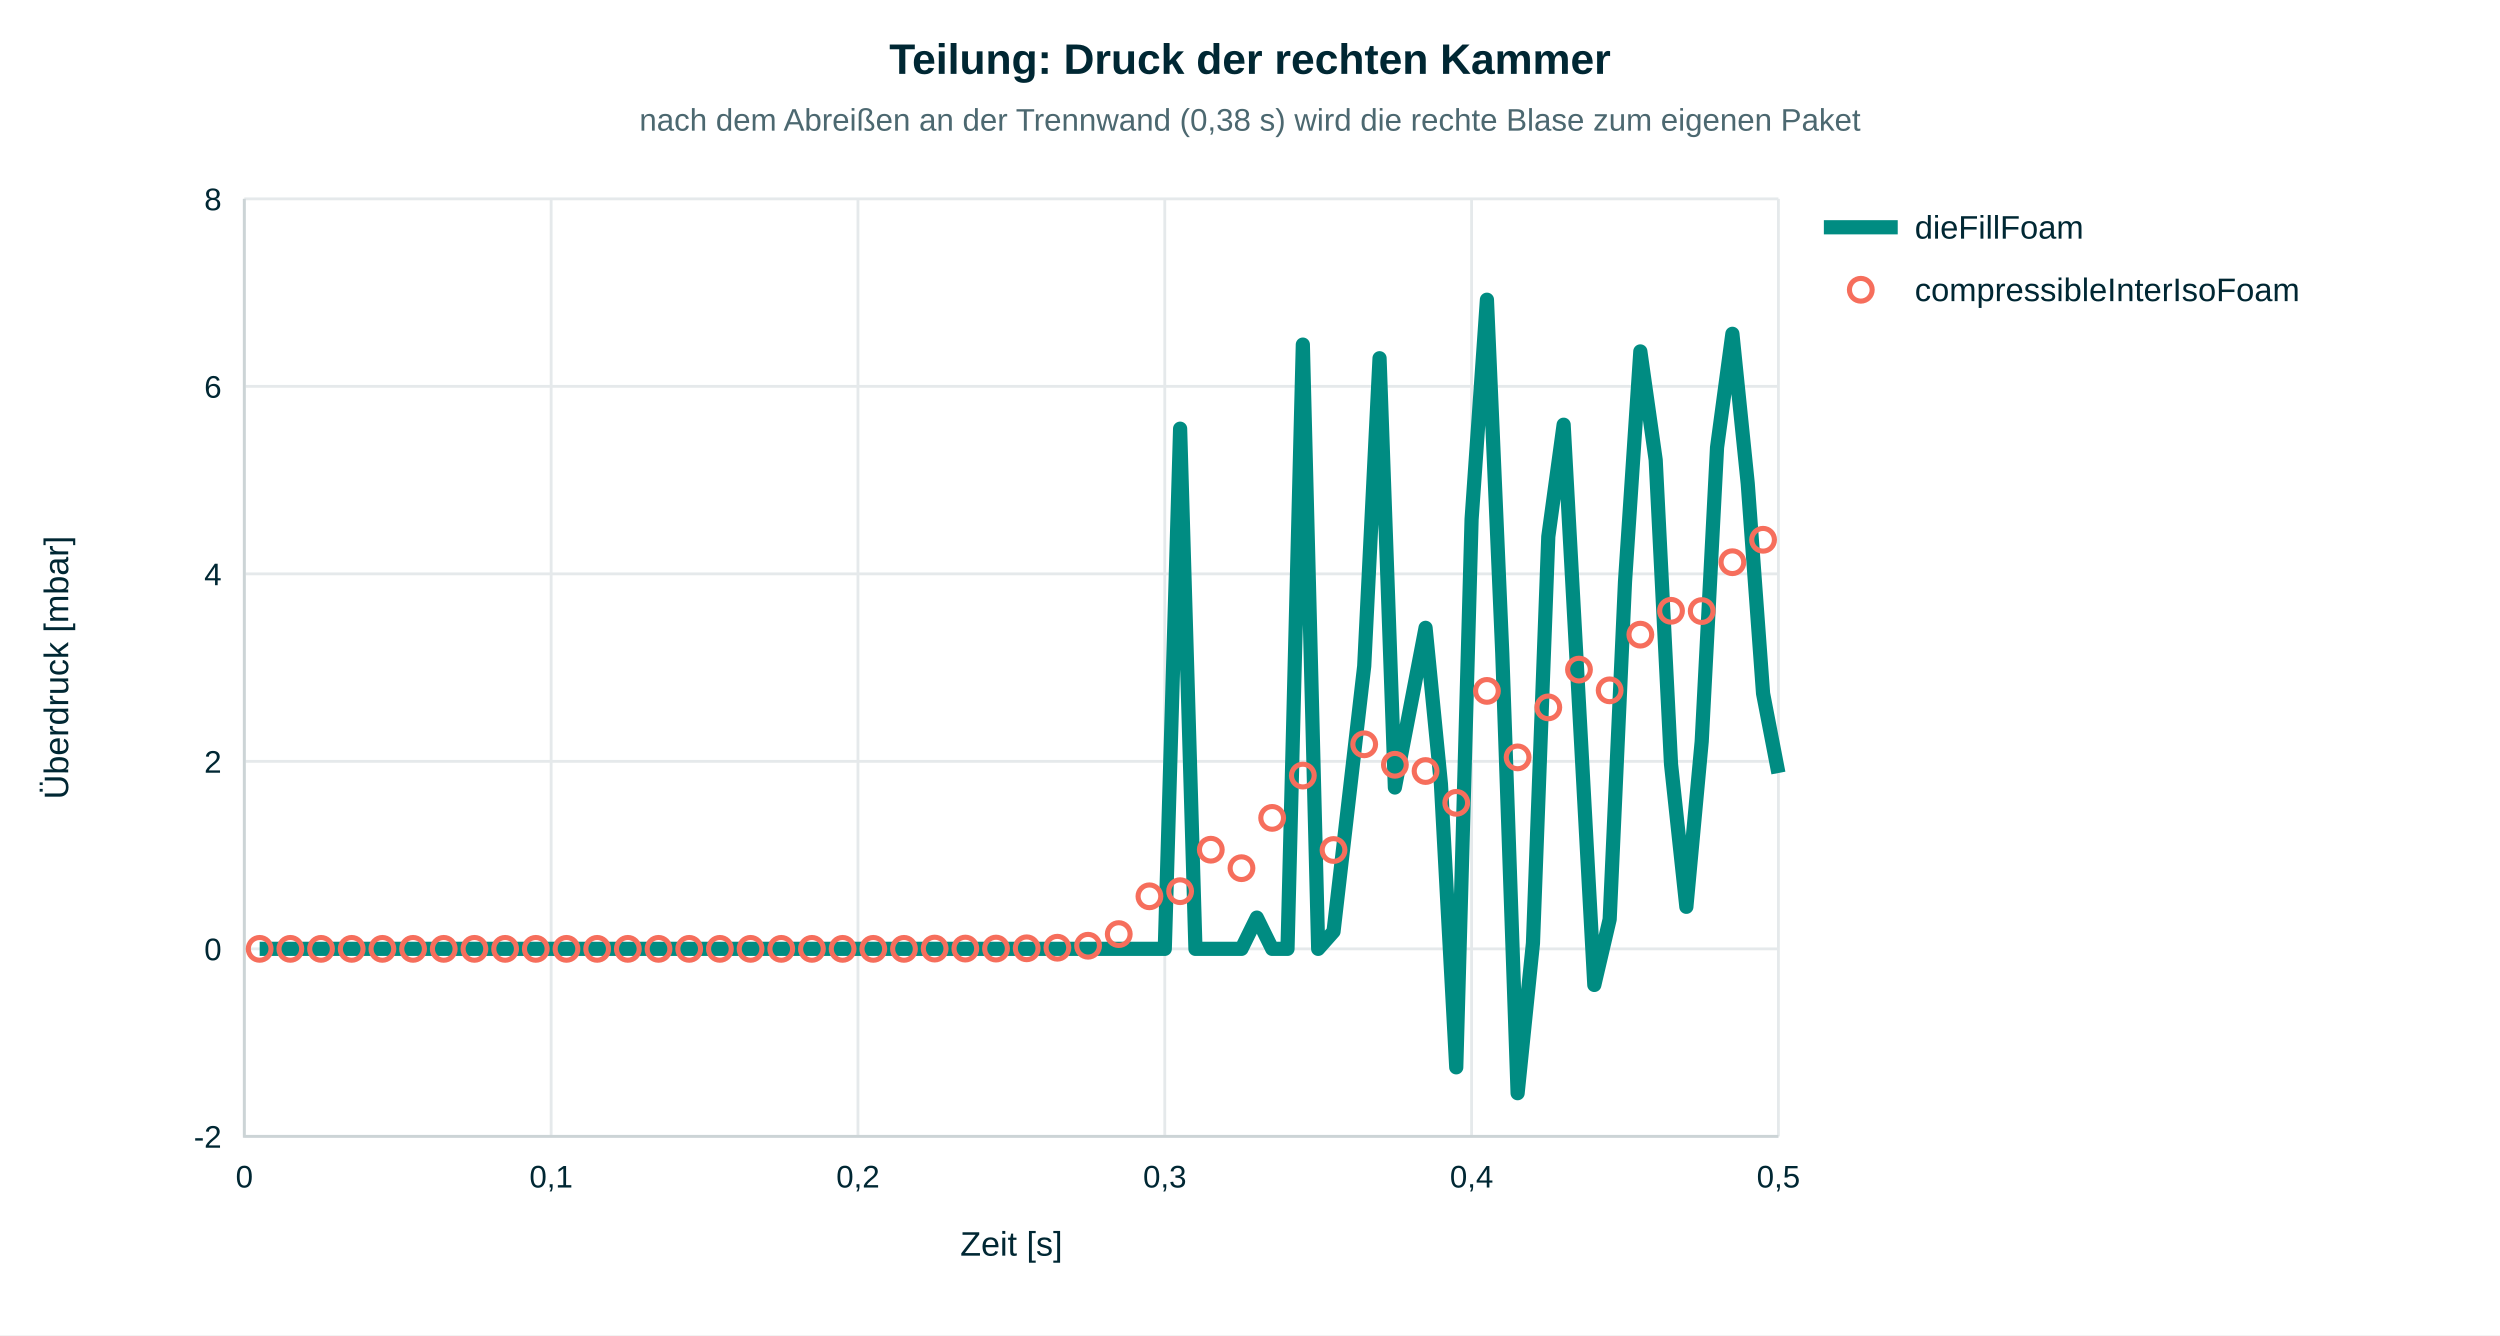
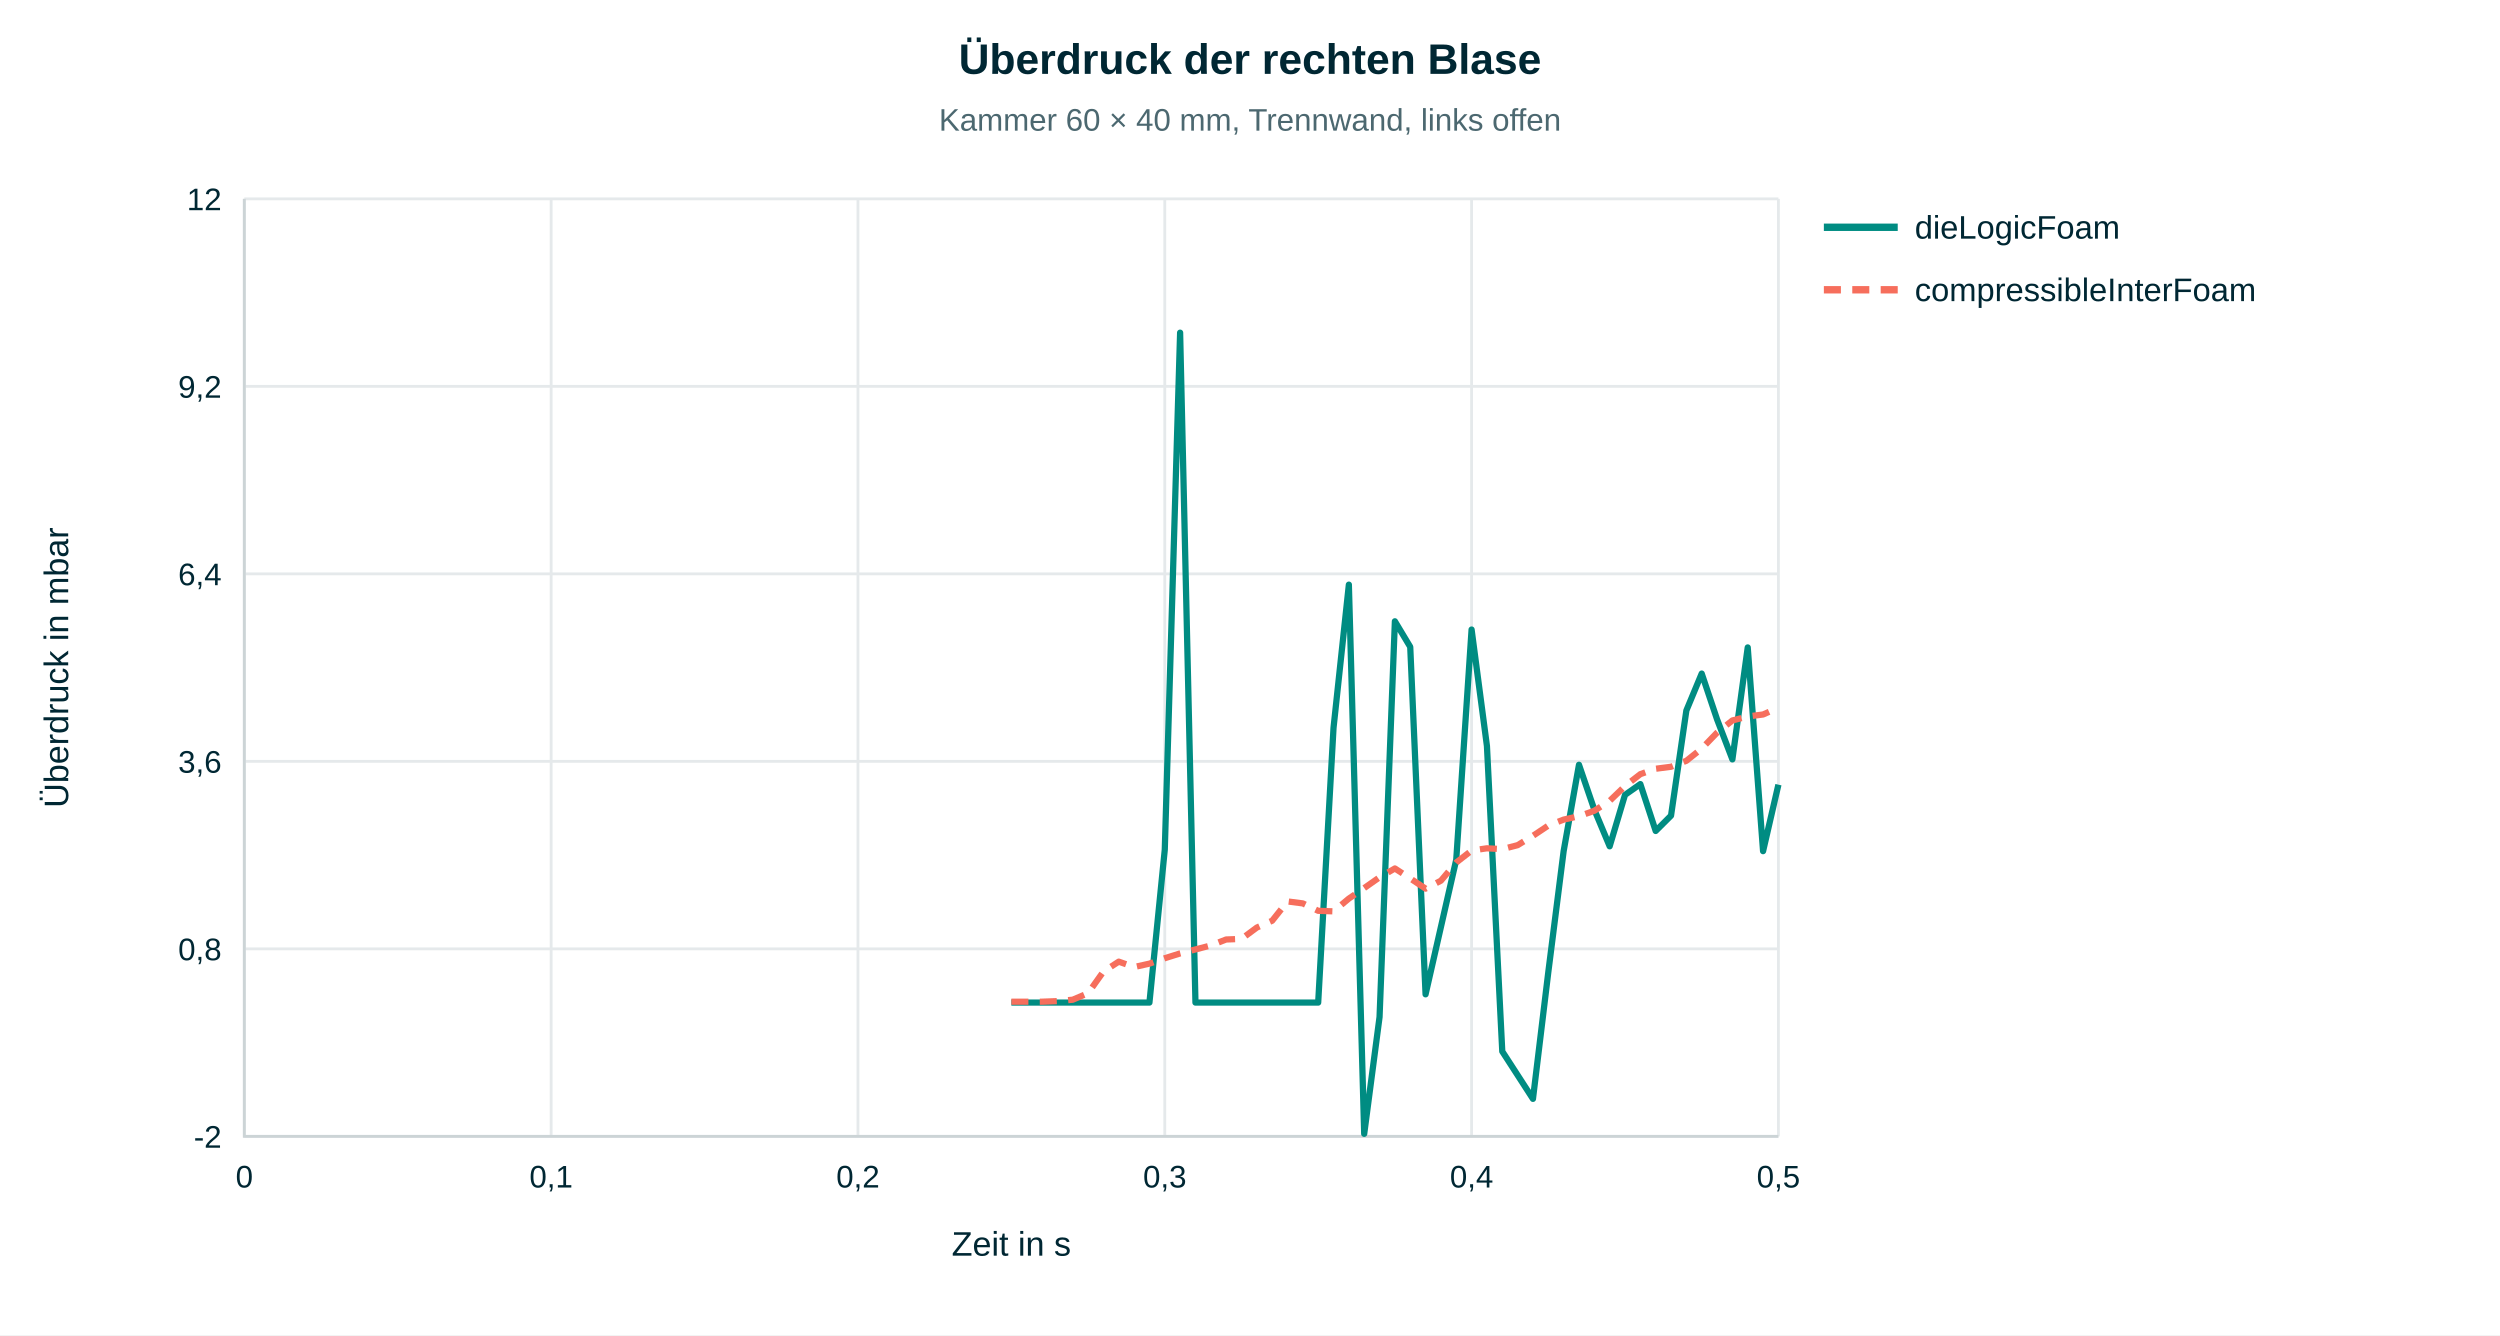
<svg xmlns="http://www.w3.org/2000/svg" viewBox="0 0 880 470" font-family="Arial, Helvetica, sans-serif" role="img">
  <rect x="0" y="0" width="880" height="470" fill="#ffffff" class="f-surface" />
-   <text x="440.0" y="26" font-size="15" font-weight="700" fill="#002733" class="f-text" text-anchor="middle">Teilung: Druck der rechten Kammer</text>
-   <text x="440.0" y="46" font-size="11" fill="#4c6870" class="f-muted" text-anchor="middle">nach dem Abreißen an der Trennwand (0,38 s) wird die rechte Blase zum eigenen Paket</text>
+   <text x="440.0" y="26" font-size="15" font-weight="700" fill="#002733" class="f-text" text-anchor="middle">Überdruck der rechten Blase</text>
+   <text x="440.0" y="46" font-size="11" fill="#4c6870" class="f-muted" text-anchor="middle">Kammer 60 × 40 mm, Trennwand, links offen</text>
  <path d="M86 400.0H626" stroke="#e5e9eb" stroke-width="1" class="s-border-light" />
  <text x="78" y="404.0" font-size="11" fill="#002733" class="f-text" text-anchor="end">-2</text>
  <path d="M86.0 70V400" stroke="#e5e9eb" stroke-width="1" class="s-border-light" />
  <text x="86.0" y="418" font-size="11" fill="#002733" class="f-text" text-anchor="middle">0</text>
  <path d="M86 334.0H626" stroke="#e5e9eb" stroke-width="1" class="s-border-light" />
-   <text x="78" y="338.0" font-size="11" fill="#002733" class="f-text" text-anchor="end">0</text>
+   <text x="78" y="338.0" font-size="11" fill="#002733" class="f-text" text-anchor="end">0,8</text>
  <path d="M194.0 70V400" stroke="#e5e9eb" stroke-width="1" class="s-border-light" />
  <text x="194.0" y="418" font-size="11" fill="#002733" class="f-text" text-anchor="middle">0,1</text>
  <path d="M86 268.0H626" stroke="#e5e9eb" stroke-width="1" class="s-border-light" />
-   <text x="78" y="272.0" font-size="11" fill="#002733" class="f-text" text-anchor="end">2</text>
+   <text x="78" y="272.0" font-size="11" fill="#002733" class="f-text" text-anchor="end">3,6</text>
  <path d="M302.0 70V400" stroke="#e5e9eb" stroke-width="1" class="s-border-light" />
  <text x="302.0" y="418" font-size="11" fill="#002733" class="f-text" text-anchor="middle">0,2</text>
  <path d="M86 202.0H626" stroke="#e5e9eb" stroke-width="1" class="s-border-light" />
-   <text x="78" y="206.0" font-size="11" fill="#002733" class="f-text" text-anchor="end">4</text>
+   <text x="78" y="206.0" font-size="11" fill="#002733" class="f-text" text-anchor="end">6,4</text>
  <path d="M410.0 70V400" stroke="#e5e9eb" stroke-width="1" class="s-border-light" />
  <text x="410.0" y="418" font-size="11" fill="#002733" class="f-text" text-anchor="middle">0,3</text>
  <path d="M86 136.0H626" stroke="#e5e9eb" stroke-width="1" class="s-border-light" />
-   <text x="78" y="140.0" font-size="11" fill="#002733" class="f-text" text-anchor="end">6</text>
+   <text x="78" y="140.0" font-size="11" fill="#002733" class="f-text" text-anchor="end">9,2</text>
  <path d="M518.0 70V400" stroke="#e5e9eb" stroke-width="1" class="s-border-light" />
  <text x="518.0" y="418" font-size="11" fill="#002733" class="f-text" text-anchor="middle">0,4</text>
  <path d="M86 70.0H626" stroke="#e5e9eb" stroke-width="1" class="s-border-light" />
-   <text x="78" y="74.0" font-size="11" fill="#002733" class="f-text" text-anchor="end">8</text>
+   <text x="78" y="74.0" font-size="11" fill="#002733" class="f-text" text-anchor="end">12</text>
  <path d="M626.0 70V400" stroke="#e5e9eb" stroke-width="1" class="s-border-light" />
  <text x="626.0" y="418" font-size="11" fill="#002733" class="f-text" text-anchor="middle">0,5</text>
  <path d="M86 70V400H626" fill="none" stroke="#ccd4d6" stroke-width="1" class="s-border" />
-   <text x="356.0" y="442" font-size="12" fill="#002733" class="f-text" text-anchor="middle">Zeit [s]</text>
-   <text x="24" y="235.0" font-size="12" fill="#002733" class="f-text" text-anchor="middle" transform="rotate(-90 24 235.0)">Überdruck [mbar]</text>
-   <polyline points="91.4,334.0 96.8,334.0 102.2,334.0 107.6,334.0 113.0,334.0 118.4,334.0 123.8,334.0 129.2,334.0 134.6,334.0 140.0,334.0 145.4,334.0 150.8,334.0 156.2,334.0 161.6,334.0 167.0,334.0 172.4,334.0 177.8,334.0 183.2,334.0 188.6,334.0 194.0,334.0 199.4,334.0 204.8,334.0 210.2,334.0 215.6,334.0 221.0,334.0 226.4,334.0 231.8,334.0 237.2,334.0 242.6,334.0 248.0,334.0 253.4,334.0 258.8,334.0 264.2,334.0 269.6,334.0 275.0,334.0 280.4,334.0 285.8,334.0 291.2,334.0 296.6,334.0 302.0,334.0 307.4,334.0 312.8,334.0 318.2,334.0 323.6,334.0 329.0,334.0 334.4,334.0 339.8,334.0 345.2,334.0 350.6,334.0 356.0,334.0 361.4,334.0 366.8,334.0 372.2,334.0 377.6,334.0 383.0,334.0 388.4,334.0 393.8,334.0 399.2,334.0 404.6,334.0 410.0,334.0 415.4,150.9 420.8,334.0 426.2,334.0 431.6,334.0 437.0,334.0 442.4,323.0 447.8,334.0 453.2,334.0 458.6,121.3 464.0,334.0 469.4,327.9 480.2,234.5 485.6,126.1 491.0,277.2 501.8,221.0 507.2,275.9 512.6,375.7 518.0,182.8 523.4,105.5 528.8,230.0 534.2,384.8 539.6,332.0 545.0,188.9 550.4,149.5 555.8,247.8 561.2,346.7 566.6,323.6 572.0,204.8 577.4,123.7 582.8,161.9 588.2,269.0 593.6,319.2 599.0,261.0 604.4,157.5 609.8,117.5 615.2,170.2 620.6,244.1 626.0,272.1" fill="none" stroke="#008c82" stroke-width="5" stroke-linejoin="round" class="s-primary" />
-   <path d="M642 80h26" stroke="#008c82" stroke-width="5" class="s-primary" />
-   <text x="674" y="84" font-size="11.5" fill="#002733" class="f-text">dieFillFoam</text>
-   <circle cx="91.4" cy="334.0" r="4" fill="none" stroke="#f66e5c" stroke-width="1.8" class="s-mark-warm" />
-   <circle cx="102.2" cy="334.0" r="4" fill="none" stroke="#f66e5c" stroke-width="1.8" class="s-mark-warm" />
-   <circle cx="113.0" cy="334.0" r="4" fill="none" stroke="#f66e5c" stroke-width="1.8" class="s-mark-warm" />
-   <circle cx="123.8" cy="334.0" r="4" fill="none" stroke="#f66e5c" stroke-width="1.8" class="s-mark-warm" />
-   <circle cx="134.6" cy="334.0" r="4" fill="none" stroke="#f66e5c" stroke-width="1.8" class="s-mark-warm" />
-   <circle cx="145.4" cy="334.0" r="4" fill="none" stroke="#f66e5c" stroke-width="1.8" class="s-mark-warm" />
-   <circle cx="156.2" cy="334.0" r="4" fill="none" stroke="#f66e5c" stroke-width="1.8" class="s-mark-warm" />
-   <circle cx="167.0" cy="334.0" r="4" fill="none" stroke="#f66e5c" stroke-width="1.8" class="s-mark-warm" />
-   <circle cx="177.8" cy="334.0" r="4" fill="none" stroke="#f66e5c" stroke-width="1.8" class="s-mark-warm" />
-   <circle cx="188.6" cy="334.0" r="4" fill="none" stroke="#f66e5c" stroke-width="1.8" class="s-mark-warm" />
-   <circle cx="199.4" cy="334.0" r="4" fill="none" stroke="#f66e5c" stroke-width="1.8" class="s-mark-warm" />
-   <circle cx="210.2" cy="334.0" r="4" fill="none" stroke="#f66e5c" stroke-width="1.8" class="s-mark-warm" />
-   <circle cx="221.0" cy="334.0" r="4" fill="none" stroke="#f66e5c" stroke-width="1.8" class="s-mark-warm" />
-   <circle cx="231.8" cy="334.0" r="4" fill="none" stroke="#f66e5c" stroke-width="1.8" class="s-mark-warm" />
-   <circle cx="242.6" cy="334.0" r="4" fill="none" stroke="#f66e5c" stroke-width="1.8" class="s-mark-warm" />
-   <circle cx="253.4" cy="334.0" r="4" fill="none" stroke="#f66e5c" stroke-width="1.8" class="s-mark-warm" />
-   <circle cx="264.2" cy="334.0" r="4" fill="none" stroke="#f66e5c" stroke-width="1.8" class="s-mark-warm" />
-   <circle cx="275.0" cy="334.0" r="4" fill="none" stroke="#f66e5c" stroke-width="1.8" class="s-mark-warm" />
-   <circle cx="285.8" cy="334.0" r="4" fill="none" stroke="#f66e5c" stroke-width="1.8" class="s-mark-warm" />
-   <circle cx="296.6" cy="334.0" r="4" fill="none" stroke="#f66e5c" stroke-width="1.8" class="s-mark-warm" />
-   <circle cx="307.4" cy="334.0" r="4" fill="none" stroke="#f66e5c" stroke-width="1.8" class="s-mark-warm" />
-   <circle cx="318.2" cy="334.0" r="4" fill="none" stroke="#f66e5c" stroke-width="1.8" class="s-mark-warm" />
-   <circle cx="329.0" cy="333.9" r="4" fill="none" stroke="#f66e5c" stroke-width="1.8" class="s-mark-warm" />
-   <circle cx="339.8" cy="333.9" r="4" fill="none" stroke="#f66e5c" stroke-width="1.8" class="s-mark-warm" />
-   <circle cx="350.6" cy="333.9" r="4" fill="none" stroke="#f66e5c" stroke-width="1.8" class="s-mark-warm" />
-   <circle cx="361.4" cy="333.8" r="4" fill="none" stroke="#f66e5c" stroke-width="1.8" class="s-mark-warm" />
-   <circle cx="372.2" cy="333.6" r="4" fill="none" stroke="#f66e5c" stroke-width="1.8" class="s-mark-warm" />
-   <circle cx="383.0" cy="332.9" r="4" fill="none" stroke="#f66e5c" stroke-width="1.8" class="s-mark-warm" />
-   <circle cx="393.8" cy="328.8" r="4" fill="none" stroke="#f66e5c" stroke-width="1.8" class="s-mark-warm" />
-   <circle cx="404.6" cy="315.5" r="4" fill="none" stroke="#f66e5c" stroke-width="1.8" class="s-mark-warm" />
-   <circle cx="415.4" cy="313.7" r="4" fill="none" stroke="#f66e5c" stroke-width="1.8" class="s-mark-warm" />
-   <circle cx="426.2" cy="299.1" r="4" fill="none" stroke="#f66e5c" stroke-width="1.8" class="s-mark-warm" />
-   <circle cx="437.0" cy="305.6" r="4" fill="none" stroke="#f66e5c" stroke-width="1.8" class="s-mark-warm" />
-   <circle cx="447.8" cy="287.9" r="4" fill="none" stroke="#f66e5c" stroke-width="1.8" class="s-mark-warm" />
-   <circle cx="458.6" cy="273.0" r="4" fill="none" stroke="#f66e5c" stroke-width="1.8" class="s-mark-warm" />
-   <circle cx="469.4" cy="299.2" r="4" fill="none" stroke="#f66e5c" stroke-width="1.8" class="s-mark-warm" />
-   <circle cx="480.2" cy="262.0" r="4" fill="none" stroke="#f66e5c" stroke-width="1.8" class="s-mark-warm" />
-   <circle cx="491.0" cy="269.2" r="4" fill="none" stroke="#f66e5c" stroke-width="1.8" class="s-mark-warm" />
-   <circle cx="501.8" cy="271.4" r="4" fill="none" stroke="#f66e5c" stroke-width="1.8" class="s-mark-warm" />
-   <circle cx="512.6" cy="282.6" r="4" fill="none" stroke="#f66e5c" stroke-width="1.8" class="s-mark-warm" />
-   <circle cx="523.4" cy="243.2" r="4" fill="none" stroke="#f66e5c" stroke-width="1.8" class="s-mark-warm" />
-   <circle cx="534.2" cy="266.6" r="4" fill="none" stroke="#f66e5c" stroke-width="1.8" class="s-mark-warm" />
-   <circle cx="545.0" cy="249.0" r="4" fill="none" stroke="#f66e5c" stroke-width="1.8" class="s-mark-warm" />
-   <circle cx="555.8" cy="235.7" r="4" fill="none" stroke="#f66e5c" stroke-width="1.8" class="s-mark-warm" />
-   <circle cx="566.6" cy="243.0" r="4" fill="none" stroke="#f66e5c" stroke-width="1.8" class="s-mark-warm" />
-   <circle cx="577.4" cy="223.4" r="4" fill="none" stroke="#f66e5c" stroke-width="1.8" class="s-mark-warm" />
-   <circle cx="588.2" cy="215.0" r="4" fill="none" stroke="#f66e5c" stroke-width="1.8" class="s-mark-warm" />
-   <circle cx="599.0" cy="215.1" r="4" fill="none" stroke="#f66e5c" stroke-width="1.8" class="s-mark-warm" />
-   <circle cx="609.8" cy="197.9" r="4" fill="none" stroke="#f66e5c" stroke-width="1.8" class="s-mark-warm" />
-   <circle cx="620.6" cy="190.0" r="4" fill="none" stroke="#f66e5c" stroke-width="1.8" class="s-mark-warm" />
-   <circle cx="655" cy="102" r="4" fill="none" stroke="#f66e5c" stroke-width="1.8" class="s-mark-warm" />
-   <text x="674" y="106" font-size="11.5" fill="#002733" class="f-text">compressibleInterIsoFoam</text>
+   <text x="356.0" y="442" font-size="12" fill="#002733" class="f-text" text-anchor="middle">Zeit in s</text>
+   <text x="24" y="235.0" font-size="12" fill="#002733" class="f-text" text-anchor="middle" transform="rotate(-90 24 235.0)">Überdruck in mbar</text>
+   <polyline points="356.0,352.9 361.4,352.9 366.8,352.9 372.2,352.9 377.6,352.9 383.0,352.9 388.4,352.9 393.8,352.9 399.2,352.9 404.6,352.9 410.0,299.1 415.4,117.1 420.8,352.9 426.2,352.9 431.6,352.9 437.0,352.9 442.4,352.9 447.8,352.9 453.2,352.9 458.6,352.9 464.0,352.9 469.4,256.2 474.8,205.8 480.2,399.1 485.6,358.0 491.0,218.7 496.4,227.7 501.8,350.0 512.6,302.6 518.0,221.6 523.4,262.6 528.8,370.1 539.6,386.8 545.0,342.2 550.4,299.6 555.8,269.2 561.2,285.0 566.6,297.9 572.0,279.8 577.4,276.0 582.8,292.5 588.2,287.1 593.6,250.1 599.0,237.1 604.4,253.2 609.8,267.3 615.2,227.9 620.6,299.6 626.0,276.2" fill="none" stroke="#008c82" stroke-width="2.2" stroke-linejoin="round" class="s-primary" />
+   <path d="M642 80h26" stroke="#008c82" stroke-width="2.6" class="s-primary" />
+   <text x="674" y="84" font-size="11.5" fill="#002733" class="f-text">dieLogicFoam</text>
+   <polyline points="356.0,352.6 361.4,352.6 366.8,352.6 372.2,352.4 377.6,351.9 383.0,349.6 388.4,342.0 393.8,338.5 399.2,340.4 404.6,339.2 410.0,337.3 415.4,335.6 420.8,334.2 426.2,332.8 431.6,330.7 437.0,330.5 442.4,326.5 447.8,324.1 453.2,317.3 458.6,318.0 464.0,320.6 469.4,320.8 474.8,316.3 480.2,312.6 485.6,308.8 491.0,305.7 496.4,309.2 501.8,312.8 507.2,310.0 512.6,303.6 518.0,299.4 523.4,298.6 528.8,298.9 534.2,297.5 539.6,294.2 545.0,290.6 550.4,288.5 555.8,287.3 561.2,285.4 566.6,281.9 572.0,276.7 577.4,272.5 582.8,270.6 588.2,269.9 593.6,267.8 599.0,263.5 604.4,257.9 609.8,253.6 615.2,252.2 620.6,251.5 626.0,249.1" fill="none" stroke="#f66e5c" stroke-width="2.2" stroke-linejoin="round" stroke-dasharray="6 4" class="s-mark-warm" />
+   <path d="M642 102h26" stroke="#f66e5c" stroke-width="2.6" stroke-dasharray="6 4" class="s-mark-warm" />
+   <text x="674" y="106" font-size="11.5" fill="#002733" class="f-text">compressibleInterFoam</text>
</svg>
